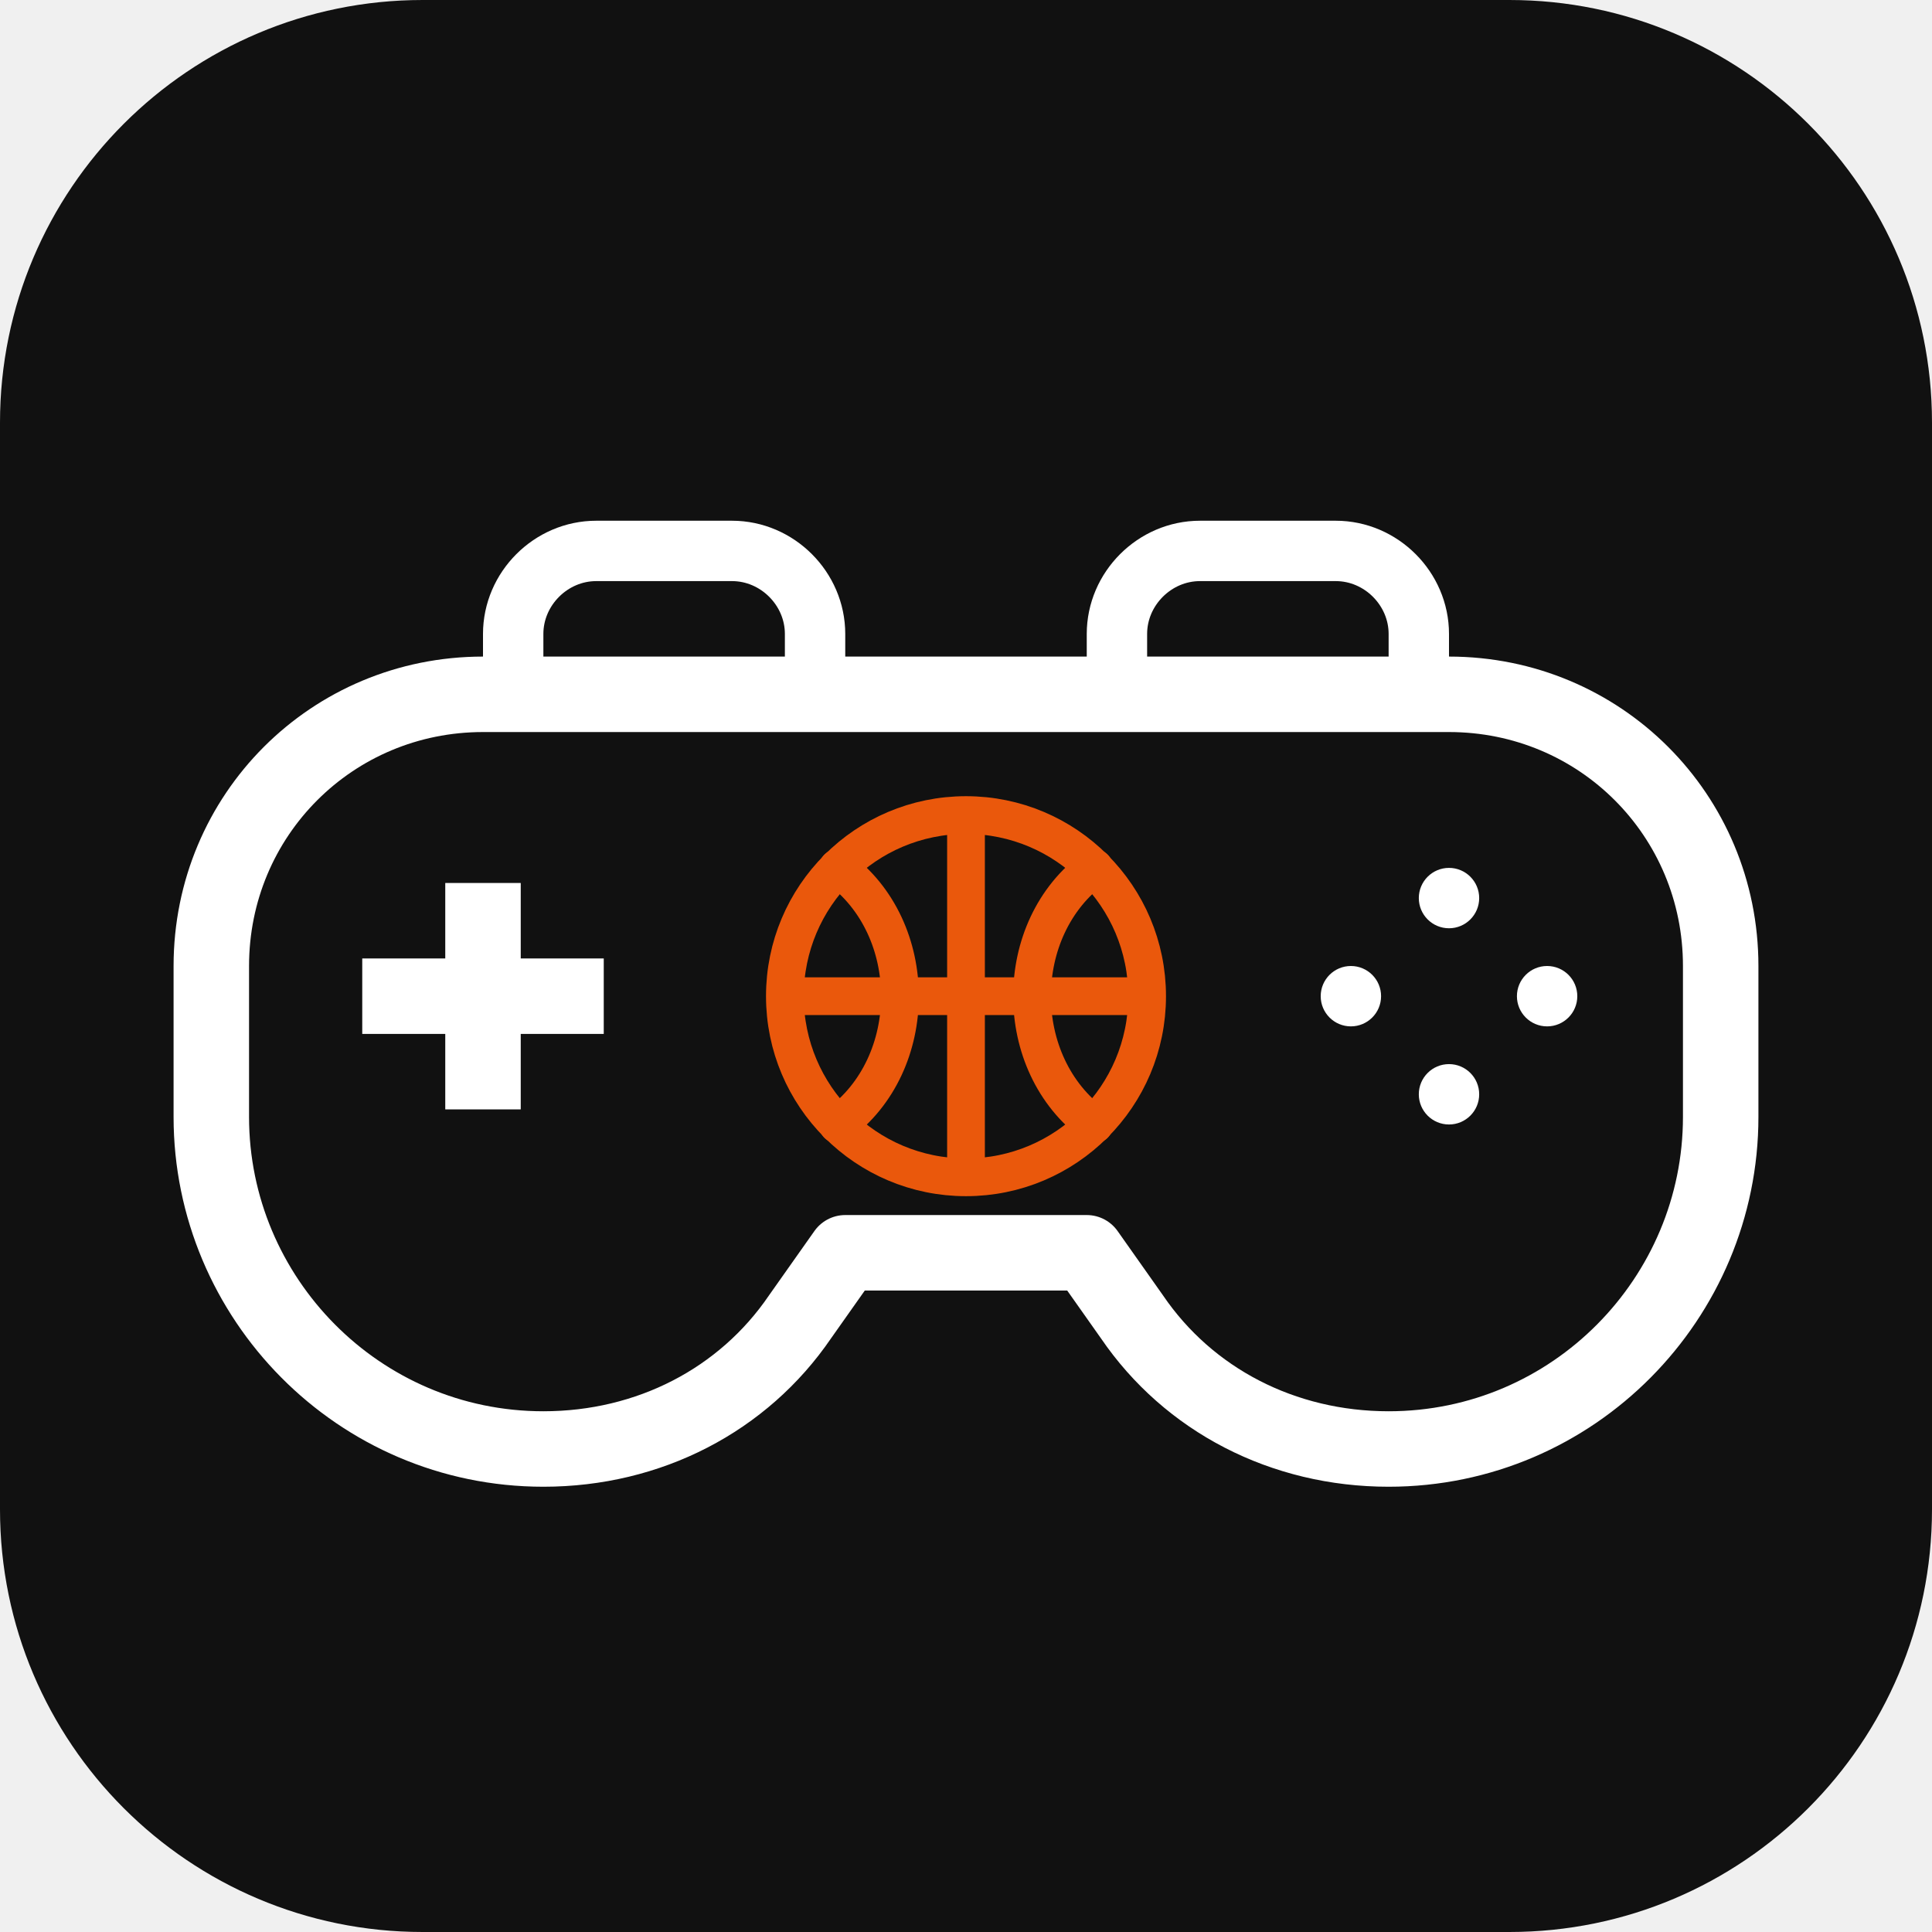
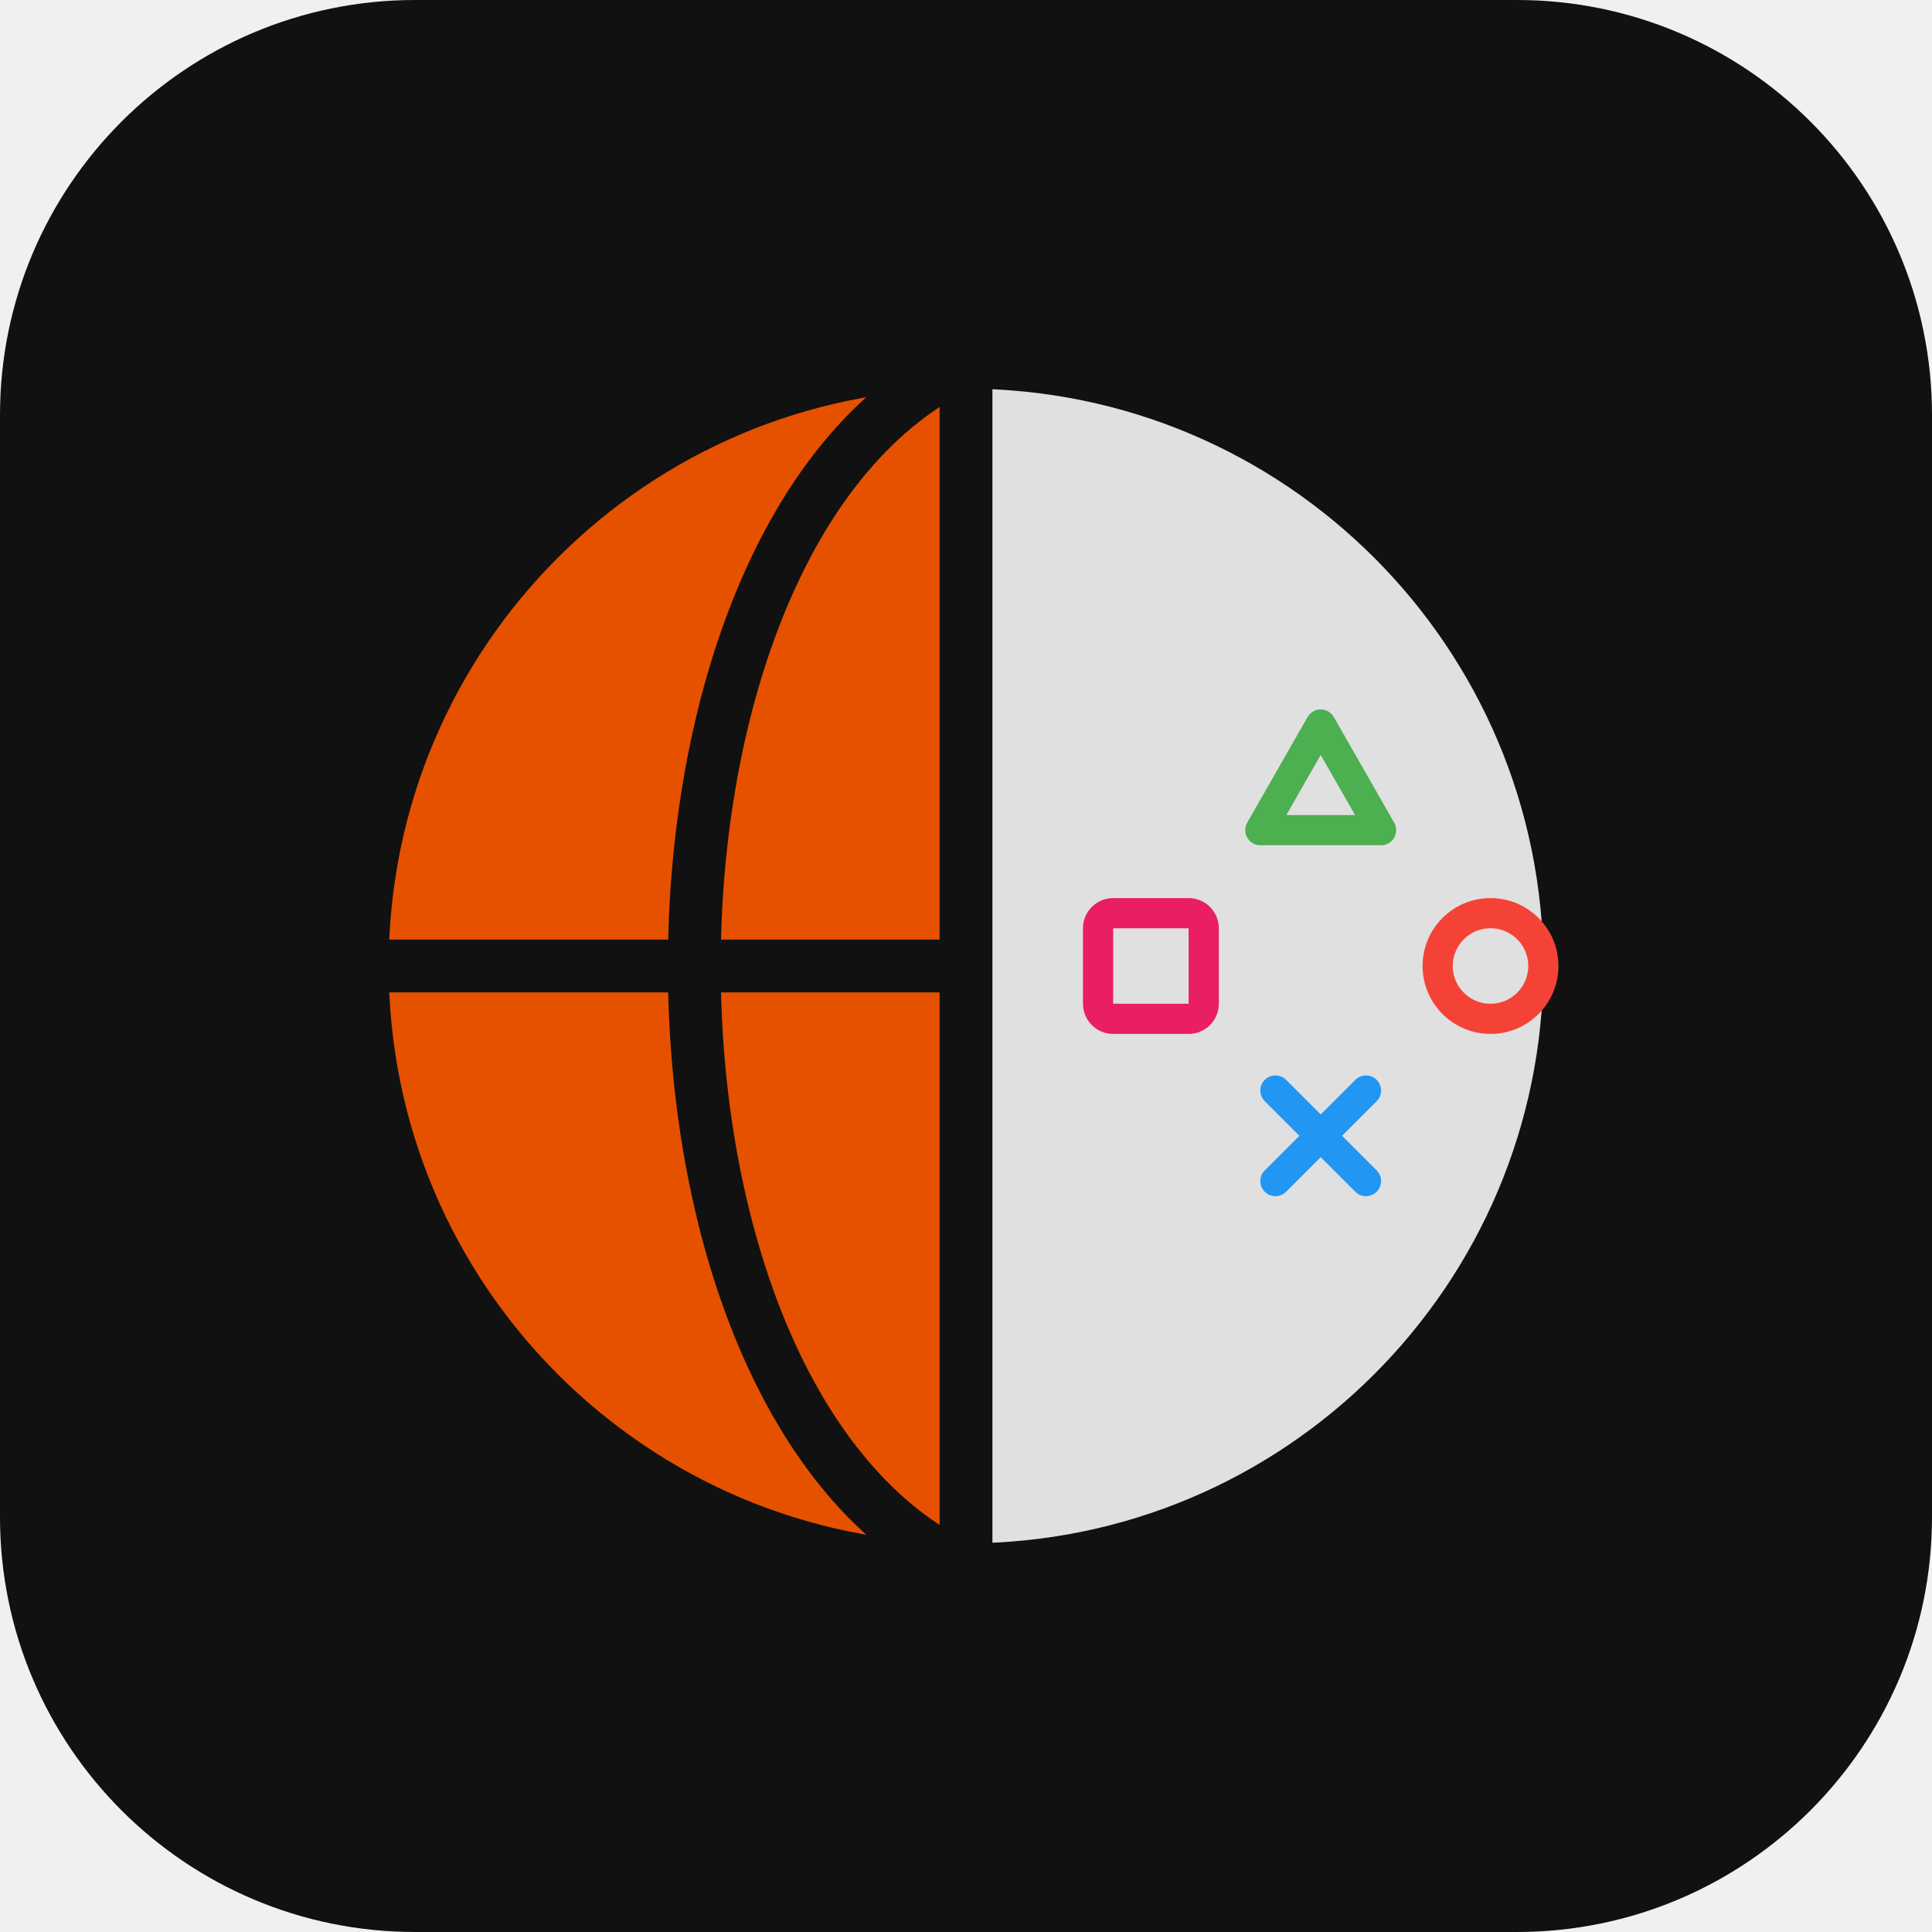
<svg xmlns="http://www.w3.org/2000/svg" viewBox="0 0 512 512">
-   <rect width="512" height="512" rx="112" fill="#111111" />
-   <path d="M 136 184 v -16 c 0 -12 10 -22 22 -22 h 36 c 12 0 22 10 22 22 v 16" fill="none" stroke="#ffffff" stroke-width="16" stroke-linejoin="round" />
-   <path d="M 296 184 v -16 c 0 -12 10 -22 22 -22 h 36 c 12 0 22 10 22 22 v 16" fill="none" stroke="#ffffff" stroke-width="16" stroke-linejoin="round" />
-   <path d="M128,184 h256             c40,0 72,32 72,72 v40             c0,48 -39,88 -88,88             c-28,0 -53,-13 -68,-35             l-12,-17 h-64 l-12,17             c-15,22 -40,35 -68,35             c-49,0 -88,-40 -88,-88 v-40             c0,-40 32,-72 72,-72 z" fill="none" stroke="#ffffff" stroke-width="20" stroke-linejoin="round" />
-   <path d="M118,234 v20 h-22 v20 h22 v20 h20 v-20 h22 v-20 h-22 v-20 h-20 z" fill="#ffffff" />
-   <circle cx="384" cy="238" r="8" fill="#ffffff" />
-   <circle cx="358" cy="264" r="8" fill="#ffffff" />
-   <circle cx="410" cy="264" r="8" fill="#ffffff" />
-   <circle cx="384" cy="290" r="8" fill="#ffffff" />
-   <circle cx="256" cy="264" r="48" fill="none" stroke="#ea580c" stroke-width="10" />
-   <line x1="256" y1="216" x2="256" y2="312" stroke="#ea580c" stroke-width="10" />
-   <line x1="208" y1="264" x2="304" y2="264" stroke="#ea580c" stroke-width="10" />
-   <path d="M 222 230 C 244 246 244 282 222 298" fill="none" stroke="#ea580c" stroke-width="10" stroke-linecap="round" />
-   <path d="M 290 230 C 268 246 268 282 290 298" fill="none" stroke="#ea580c" stroke-width="10" stroke-linecap="round" />
+   <rect width="512" height="512" rx="110" fill="#111111" />
+   <g clip-path="url(#left-half)">
+     <circle cx="256" cy="256" r="160" fill="#E65100" />
+     <circle cx="256" cy="256" r="160" fill="none" stroke="#111111" stroke-width="14" />
+     <path d="M 256 96 C 160 140, 160 372, 256 416" fill="none" stroke="#111111" stroke-width="14" />
+     <line x1="96" y1="256" x2="256" y2="256" stroke="#111111" stroke-width="14" />
+   </g>
+   <g clip-path="url(#right-half)">
+     <circle cx="256" cy="256" r="160" fill="#E0E0E0" />
+     <circle cx="256" cy="256" r="160" fill="none" stroke="#111111" stroke-width="14" />
+     <polygon points="350,192 334,220 366,220" fill="none" stroke="#4CAF50" stroke-width="8" stroke-linejoin="round" />
+     <circle cx="395" cy="256" r="14" fill="none" stroke="#F44336" stroke-width="8" />
+     <path d="M 338 289 L 362 313 M 362 289 L 338 313" fill="none" stroke="#2196F3" stroke-width="8" stroke-linecap="round" />
+     <rect x="291" y="242" width="28" height="28" fill="none" stroke="#E91E63" stroke-width="8" rx="4" />
+   </g>
+   <line x1="256" y1="96" x2="256" y2="416" stroke="#111111" stroke-width="14" stroke-linecap="round" />
+   <defs>
+     <clipPath id="left-half">
+       <rect x="0" y="0" width="256" height="512" />
+     </clipPath>
+     <clipPath id="right-half">
+       <rect x="256" y="0" width="512" height="512" />
+     </clipPath>
+   </defs>
</svg>
